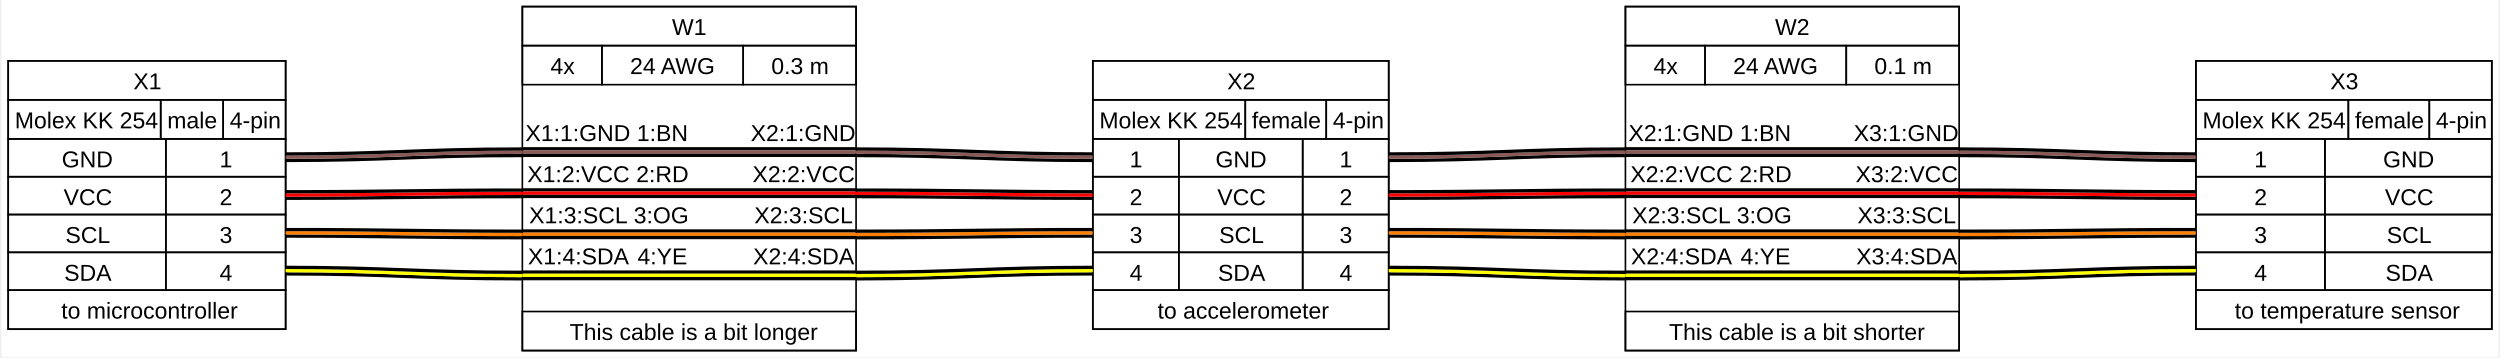
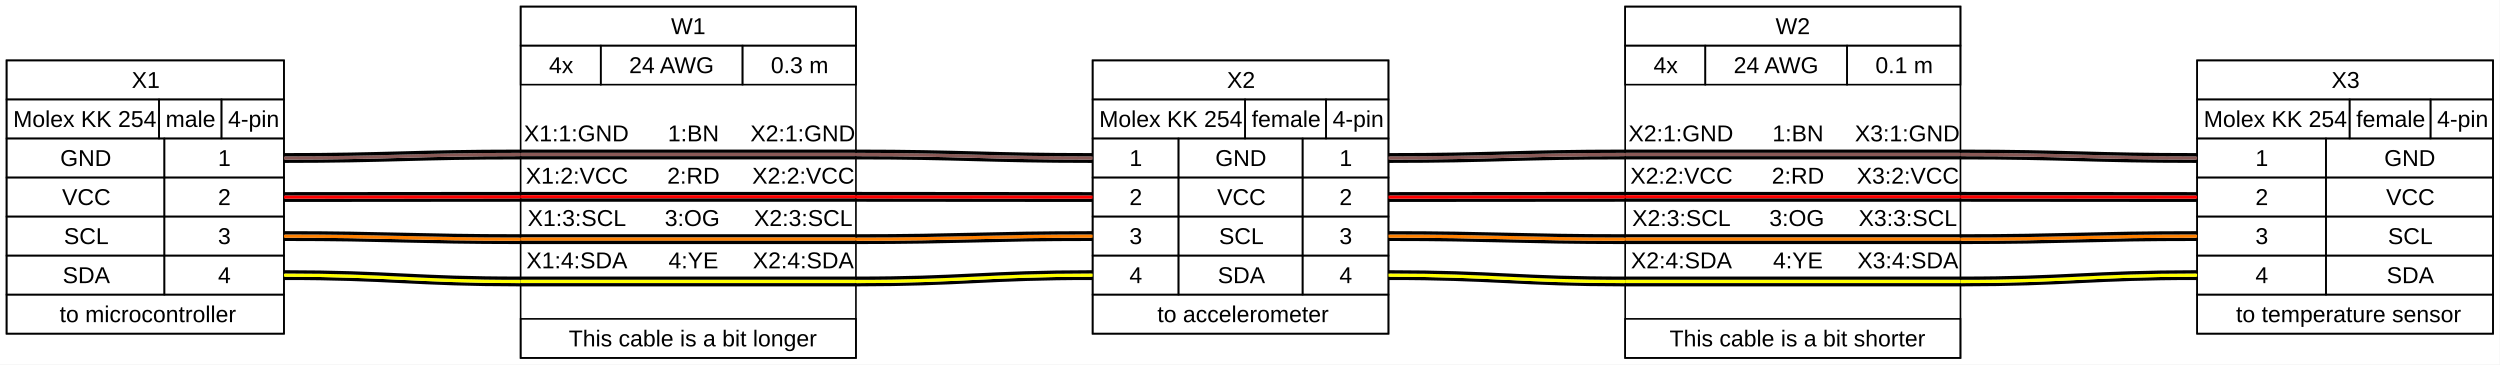
- <svg xmlns="http://www.w3.org/2000/svg" width="1519pt" height="217pt" viewBox="0.00 0.00 1518.75 217.25">
-   <g id="graph0" class="graph" transform="scale(1 1) rotate(0) translate(4 213.25)">
-     <polygon fill="#ffffff" stroke="none" points="-4,4 -4,-213.25 1514.75,-213.25 1514.75,4 -4,4" />
+ <svg xmlns="http://www.w3.org/2000/svg" width="1521pt" height="222pt" viewBox="0.00 0.00 1521.00 222.00">
+   <g id="graph0" class="graph" transform="scale(1 1) rotate(0) translate(4 217.75)">
+     <polygon fill="#ffffff" stroke="none" points="-4,4 -4,-217.75 1516.75,-217.75 1516.75,4 -4,4" />
    <g id="node1" class="node">
-       <polygon fill="#ffffff" stroke="black" points="168.75,-176.25 0,-176.25 0,-13 168.75,-13 168.75,-176.25" />
-       <polygon fill="none" stroke="black" points="0,-152.5 0,-176.25 168.75,-176.25 168.75,-152.5 0,-152.5" />
-       <text text-anchor="start" x="76.12" y="-158.95" font-family="arial" font-size="14.00">X1</text>
-       <polygon fill="none" stroke="black" points="0,-128.75 0,-152.5 92.75,-152.5 92.75,-128.75 0,-128.75" />
-       <text text-anchor="start" x="4" y="-135.2" font-family="arial" font-size="14.00">Molex KK 254</text>
-       <polygon fill="none" stroke="black" points="92.75,-128.75 92.75,-152.5 130.75,-152.5 130.75,-128.75 92.75,-128.75" />
-       <text text-anchor="start" x="96.75" y="-135.2" font-family="arial" font-size="14.00">male</text>
-       <polygon fill="none" stroke="black" points="130.75,-128.75 130.75,-152.5 168.75,-152.5 168.75,-128.75 130.75,-128.75" />
-       <text text-anchor="start" x="134.75" y="-135.2" font-family="arial" font-size="14.00">4-pin</text>
-       <polygon fill="none" stroke="black" points="0,-105.75 0,-128.75 95.88,-128.75 95.88,-105.75 0,-105.75" />
-       <text text-anchor="start" x="32.56" y="-111.45" font-family="arial" font-size="14.00">GND</text>
-       <polygon fill="none" stroke="black" points="95.88,-105.75 95.88,-128.75 168.75,-128.75 168.75,-105.75 95.88,-105.75" />
-       <text text-anchor="start" x="128.56" y="-111.45" font-family="arial" font-size="14.00">1</text>
-       <polygon fill="none" stroke="black" points="0,-82.75 0,-105.75 95.88,-105.75 95.88,-82.75 0,-82.75" />
-       <text text-anchor="start" x="33.69" y="-88.45" font-family="arial" font-size="14.00">VCC</text>
-       <polygon fill="none" stroke="black" points="95.88,-82.75 95.88,-105.75 168.75,-105.75 168.75,-82.75 95.88,-82.75" />
-       <text text-anchor="start" x="128.56" y="-88.45" font-family="arial" font-size="14.00">2</text>
-       <polygon fill="none" stroke="black" points="0,-59.75 0,-82.75 95.88,-82.75 95.88,-59.75 0,-59.75" />
-       <text text-anchor="start" x="34.81" y="-65.45" font-family="arial" font-size="14.00">SCL</text>
-       <polygon fill="none" stroke="black" points="95.88,-59.75 95.88,-82.75 168.75,-82.75 168.75,-59.75 95.88,-59.75" />
-       <text text-anchor="start" x="128.56" y="-65.45" font-family="arial" font-size="14.00">3</text>
-       <polygon fill="none" stroke="black" points="0,-36.75 0,-59.75 95.88,-59.75 95.88,-36.75 0,-36.75" />
-       <text text-anchor="start" x="34.06" y="-42.45" font-family="arial" font-size="14.00">SDA</text>
-       <polygon fill="none" stroke="black" points="95.88,-36.75 95.88,-59.75 168.75,-59.75 168.75,-36.75 95.88,-36.75" />
-       <text text-anchor="start" x="128.56" y="-42.45" font-family="arial" font-size="14.00">4</text>
-       <polygon fill="none" stroke="black" points="0,-13 0,-36.75 168.75,-36.75 168.75,-13 0,-13" />
-       <text text-anchor="start" x="32.25" y="-19.45" font-family="arial" font-size="14.00">to microcontroller</text>
+       <polygon fill="#ffffff" stroke="black" points="168.75,-181 0,-181 0,-14.75 168.75,-14.75 168.75,-181" />
+       <polygon fill="none" stroke="black" points="0,-157.25 0,-181 168.75,-181 168.75,-157.25 0,-157.25" />
+       <text xml:space="preserve" text-anchor="start" x="76.12" y="-164.25" font-family="arial" font-size="14.00">X1</text>
+       <polygon fill="none" stroke="black" points="0,-133.5 0,-157.25 92.75,-157.25 92.75,-133.5 0,-133.5" />
+       <text xml:space="preserve" text-anchor="start" x="4" y="-140.5" font-family="arial" font-size="14.00">Molex KK 254</text>
+       <polygon fill="none" stroke="black" points="92.75,-133.5 92.75,-157.25 130.75,-157.25 130.75,-133.5 92.75,-133.5" />
+       <text xml:space="preserve" text-anchor="start" x="96.75" y="-140.5" font-family="arial" font-size="14.00">male</text>
+       <polygon fill="none" stroke="black" points="130.75,-133.5 130.75,-157.25 168.75,-157.25 168.75,-133.5 130.75,-133.5" />
+       <text xml:space="preserve" text-anchor="start" x="134.75" y="-140.5" font-family="arial" font-size="14.00">4-pin</text>
+       <polygon fill="none" stroke="black" points="0,-109.75 0,-133.5 96,-133.5 96,-109.75 0,-109.75" />
+       <text xml:space="preserve" text-anchor="start" x="32.62" y="-116.75" font-family="arial" font-size="14.00">GND</text>
+       <polygon fill="none" stroke="black" points="96,-109.75 96,-133.5 168.75,-133.5 168.75,-109.75 96,-109.75" />
+       <text xml:space="preserve" text-anchor="start" x="128.62" y="-116.75" font-family="arial" font-size="14.00">1</text>
+       <polygon fill="none" stroke="black" points="0,-86 0,-109.75 96,-109.75 96,-86 0,-86" />
+       <text xml:space="preserve" text-anchor="start" x="33.75" y="-93" font-family="arial" font-size="14.00">VCC</text>
+       <polygon fill="none" stroke="black" points="96,-86 96,-109.75 168.75,-109.75 168.75,-86 96,-86" />
+       <text xml:space="preserve" text-anchor="start" x="128.62" y="-93" font-family="arial" font-size="14.00">2</text>
+       <polygon fill="none" stroke="black" points="0,-62.25 0,-86 96,-86 96,-62.25 0,-62.25" />
+       <text xml:space="preserve" text-anchor="start" x="34.88" y="-69.25" font-family="arial" font-size="14.00">SCL</text>
+       <polygon fill="none" stroke="black" points="96,-62.25 96,-86 168.75,-86 168.75,-62.25 96,-62.25" />
+       <text xml:space="preserve" text-anchor="start" x="128.62" y="-69.25" font-family="arial" font-size="14.00">3</text>
+       <polygon fill="none" stroke="black" points="0,-38.5 0,-62.25 96,-62.25 96,-38.5 0,-38.5" />
+       <text xml:space="preserve" text-anchor="start" x="34.12" y="-45.5" font-family="arial" font-size="14.00">SDA</text>
+       <polygon fill="none" stroke="black" points="96,-38.5 96,-62.25 168.75,-62.25 168.75,-38.5 96,-38.5" />
+       <text xml:space="preserve" text-anchor="start" x="128.62" y="-45.5" font-family="arial" font-size="14.00">4</text>
+       <polygon fill="none" stroke="black" points="0,-14.75 0,-38.5 168.75,-38.5 168.75,-14.75 0,-14.75" />
+       <text xml:space="preserve" text-anchor="start" x="32.25" y="-21.75" font-family="arial" font-size="14.00">to microcontroller</text>
    </g>
    <g id="node4" class="node">
-       <polygon fill="#ffffff" stroke="black" points="515.75,-209.25 312.75,-209.25 312.75,0 515.75,0 515.75,-209.25" />
-       <polygon fill="none" stroke="black" points="312.75,-185.5 312.75,-209.25 515.75,-209.25 515.75,-185.5 312.75,-185.5" />
-       <text text-anchor="start" x="403.75" y="-191.95" font-family="arial" font-size="14.00">W1</text>
-       <polygon fill="none" stroke="black" points="312.75,-161.75 312.75,-185.5 361.17,-185.5 361.17,-161.75 312.75,-161.75" />
-       <text text-anchor="start" x="329.83" y="-168.2" font-family="arial" font-size="14.00">4x</text>
-       <polygon fill="none" stroke="black" points="361.17,-161.75 361.17,-185.5 447.08,-185.5 447.08,-161.75 361.17,-161.75" />
-       <text text-anchor="start" x="378.25" y="-168.2" font-family="arial" font-size="14.00">24 AWG</text>
-       <polygon fill="none" stroke="black" points="447.08,-161.75 447.08,-185.5 515.75,-185.5 515.75,-161.75 447.08,-161.75" />
-       <text text-anchor="start" x="464.17" y="-168.2" font-family="arial" font-size="14.00">0.3 m</text>
-       <text text-anchor="start" x="343.88" y="-146.45" font-family="arial" font-size="14.00"> </text>
-       <text text-anchor="start" x="314.62" y="-127.45" font-family="arial" font-size="14.00">X1:1:GND</text>
-       <text text-anchor="start" x="382.38" y="-127.45" font-family="arial" font-size="14.00">     1:BN    </text>
-       <text text-anchor="start" x="451.62" y="-127.45" font-family="arial" font-size="14.00">X2:1:GND</text>
-       <polygon fill="#000000" stroke="none" points="312.75,-121.75 312.75,-123.75 515.75,-123.75 515.75,-121.75 312.75,-121.75" />
-       <polygon fill="#895956" stroke="none" points="312.75,-119.75 312.75,-121.75 515.75,-121.75 515.75,-119.75 312.75,-119.75" />
-       <polygon fill="#000000" stroke="none" points="312.75,-117.75 312.75,-119.75 515.75,-119.75 515.75,-117.75 312.75,-117.75" />
-       <text text-anchor="start" x="315.75" y="-102.45" font-family="arial" font-size="14.00">X1:2:VCC</text>
-       <text text-anchor="start" x="382" y="-102.45" font-family="arial" font-size="14.00">     2:RD    </text>
-       <text text-anchor="start" x="452.75" y="-102.45" font-family="arial" font-size="14.00">X2:2:VCC</text>
-       <polygon fill="#000000" stroke="none" points="312.75,-96.75 312.75,-98.75 515.75,-98.75 515.75,-96.75 312.75,-96.75" />
-       <polygon fill="#ff0000" stroke="none" points="312.75,-94.75 312.75,-96.75 515.75,-96.75 515.75,-94.75 312.75,-94.75" />
-       <polygon fill="#000000" stroke="none" points="312.75,-92.75 312.75,-94.75 515.75,-94.75 515.75,-92.75 312.75,-92.75" />
-       <text text-anchor="start" x="316.88" y="-77.45" font-family="arial" font-size="14.00">X1:3:SCL</text>
-       <text text-anchor="start" x="380.5" y="-77.45" font-family="arial" font-size="14.00">     3:OG    </text>
-       <text text-anchor="start" x="453.88" y="-77.45" font-family="arial" font-size="14.00">X2:3:SCL</text>
-       <polygon fill="#000000" stroke="none" points="312.75,-71.75 312.75,-73.75 515.75,-73.75 515.75,-71.75 312.75,-71.75" />
-       <polygon fill="#ff8000" stroke="none" points="312.75,-69.75 312.75,-71.75 515.75,-71.75 515.75,-69.75 312.75,-69.75" />
-       <polygon fill="#000000" stroke="none" points="312.75,-67.75 312.75,-69.75 515.75,-69.75 515.75,-67.75 312.75,-67.75" />
-       <text text-anchor="start" x="316.12" y="-52.45" font-family="arial" font-size="14.00">X1:4:SDA</text>
-       <text text-anchor="start" x="382.75" y="-52.45" font-family="arial" font-size="14.00">     4:YE    </text>
-       <text text-anchor="start" x="453.12" y="-52.45" font-family="arial" font-size="14.00">X2:4:SDA</text>
-       <polygon fill="#000000" stroke="none" points="312.75,-46.75 312.75,-48.75 515.75,-48.75 515.75,-46.75 312.75,-46.75" />
-       <polygon fill="#ffff00" stroke="none" points="312.75,-44.75 312.75,-46.75 515.75,-46.75 515.75,-44.75 312.75,-44.75" />
-       <polygon fill="#000000" stroke="none" points="312.75,-42.75 312.75,-44.75 515.75,-44.75 515.75,-42.75 312.75,-42.75" />
-       <text text-anchor="start" x="343.88" y="-27.45" font-family="arial" font-size="14.00"> </text>
-       <polygon fill="none" stroke="black" points="312.75,0 312.75,-23.75 515.75,-23.75 515.75,0 312.75,0" />
-       <text text-anchor="start" x="341.5" y="-6.45" font-family="arial" font-size="14.00">This cable is a bit longer</text>
+       <polygon fill="#ffffff" stroke="black" points="516.75,-213.75 312.75,-213.75 312.75,0 516.75,0 516.75,-213.75" />
+       <polygon fill="none" stroke="black" points="312.75,-190 312.75,-213.75 516.75,-213.75 516.75,-190 312.75,-190" />
+       <text xml:space="preserve" text-anchor="start" x="404.25" y="-197" font-family="arial" font-size="14.00">W1</text>
+       <polygon fill="none" stroke="black" points="312.75,-166.25 312.75,-190 361.5,-190 361.5,-166.25 312.75,-166.25" />
+       <text xml:space="preserve" text-anchor="start" x="330" y="-173.25" font-family="arial" font-size="14.00">4x</text>
+       <polygon fill="none" stroke="black" points="361.5,-166.25 361.5,-190 447.75,-190 447.75,-166.25 361.5,-166.25" />
+       <text xml:space="preserve" text-anchor="start" x="378.75" y="-173.25" font-family="arial" font-size="14.00">24 AWG</text>
+       <polygon fill="none" stroke="black" points="447.75,-166.25 447.75,-190 516.75,-190 516.75,-166.25 447.75,-166.25" />
+       <text xml:space="preserve" text-anchor="start" x="465" y="-173.25" font-family="arial" font-size="14.00">0.3 m</text>
+       <text xml:space="preserve" text-anchor="start" x="344" y="-151.5" font-family="arial" font-size="14.00"> </text>
+       <text xml:space="preserve" text-anchor="start" x="314.75" y="-131.75" font-family="arial" font-size="14.00">X1:1:GND</text>
+       <text xml:space="preserve" text-anchor="start" x="382.88" y="-131.75" font-family="arial" font-size="14.00">     1:BN    </text>
+       <text xml:space="preserve" text-anchor="start" x="452.5" y="-131.75" font-family="arial" font-size="14.00">X2:1:GND</text>
+       <polygon fill="#000000" stroke="none" points="312.75,-124.75 312.75,-126.75 516.75,-126.75 516.75,-124.75 312.75,-124.75" />
+       <polygon fill="#895956" stroke="none" points="312.75,-122.75 312.75,-124.75 516.75,-124.75 516.75,-122.75 312.75,-122.75" />
+       <polygon fill="#000000" stroke="none" points="312.75,-120.75 312.75,-122.75 516.75,-122.75 516.75,-120.75 312.75,-120.75" />
+       <text xml:space="preserve" text-anchor="start" x="315.88" y="-106" font-family="arial" font-size="14.00">X1:2:VCC</text>
+       <text xml:space="preserve" text-anchor="start" x="382.5" y="-106" font-family="arial" font-size="14.00">     2:RD    </text>
+       <text xml:space="preserve" text-anchor="start" x="453.62" y="-106" font-family="arial" font-size="14.00">X2:2:VCC</text>
+       <polygon fill="#000000" stroke="none" points="312.75,-99 312.75,-101 516.75,-101 516.75,-99 312.75,-99" />
+       <polygon fill="#ff0000" stroke="none" points="312.75,-97 312.75,-99 516.75,-99 516.75,-97 312.75,-97" />
+       <polygon fill="#000000" stroke="none" points="312.75,-95 312.75,-97 516.75,-97 516.75,-95 312.75,-95" />
+       <text xml:space="preserve" text-anchor="start" x="317" y="-80.25" font-family="arial" font-size="14.00">X1:3:SCL</text>
+       <text xml:space="preserve" text-anchor="start" x="381" y="-80.25" font-family="arial" font-size="14.00">     3:OG    </text>
+       <text xml:space="preserve" text-anchor="start" x="454.75" y="-80.25" font-family="arial" font-size="14.00">X2:3:SCL</text>
+       <polygon fill="#000000" stroke="none" points="312.75,-73.25 312.75,-75.25 516.75,-75.25 516.75,-73.25 312.75,-73.25" />
+       <polygon fill="#ff8000" stroke="none" points="312.75,-71.25 312.75,-73.25 516.75,-73.25 516.75,-71.25 312.75,-71.25" />
+       <polygon fill="#000000" stroke="none" points="312.75,-69.25 312.75,-71.25 516.75,-71.25 516.75,-69.25 312.75,-69.25" />
+       <text xml:space="preserve" text-anchor="start" x="316.25" y="-54.5" font-family="arial" font-size="14.00">X1:4:SDA</text>
+       <text xml:space="preserve" text-anchor="start" x="383.25" y="-54.5" font-family="arial" font-size="14.00">     4:YE    </text>
+       <text xml:space="preserve" text-anchor="start" x="454" y="-54.5" font-family="arial" font-size="14.00">X2:4:SDA</text>
+       <polygon fill="#000000" stroke="none" points="312.75,-47.5 312.75,-49.5 516.75,-49.5 516.75,-47.5 312.75,-47.5" />
+       <polygon fill="#ffff00" stroke="none" points="312.75,-45.5 312.75,-47.5 516.75,-47.5 516.75,-45.5 312.75,-45.5" />
+       <polygon fill="#000000" stroke="none" points="312.75,-43.5 312.75,-45.5 516.75,-45.5 516.75,-43.5 312.75,-43.5" />
+       <text xml:space="preserve" text-anchor="start" x="344" y="-28.75" font-family="arial" font-size="14.00"> </text>
+       <polygon fill="none" stroke="black" points="312.75,0 312.75,-23.75 516.75,-23.75 516.75,0 312.75,0" />
+       <text xml:space="preserve" text-anchor="start" x="342" y="-7" font-family="arial" font-size="14.00">This cable is a bit longer</text>
    </g>
    <g id="edge1" class="edge">
-       <path fill="none" stroke="#000000" stroke-width="2" d="M168.75,-115.63C233.13,-115.66 249.11,-118.66 312.75,-118.63" />
-       <path fill="none" stroke="#895956" stroke-width="2" d="M168.75,-117.62C232.76,-117.62 248.74,-120.62 312.75,-120.62" />
-       <path fill="none" stroke="#000000" stroke-width="2" d="M168.75,-119.62C232.39,-119.59 248.37,-122.59 312.75,-122.62" />
+       <path fill="none" stroke="#000000" stroke-width="2" d="M168.75,-119.63C233.02,-119.64 249.01,-121.77 312.75,-121.75" />
+       <path fill="none" stroke="#895956" stroke-width="2" d="M168.75,-121.62C232.76,-121.63 248.74,-123.75 312.75,-123.75" />
+       <path fill="none" stroke="#000000" stroke-width="2" d="M168.75,-123.62C232.49,-123.61 248.48,-125.73 312.75,-125.75" />
    </g>
    <g id="edge3" class="edge">
-       <path fill="none" stroke="#000000" stroke-width="2" d="M168.75,-92.63C232.88,-92.63 248.87,-93.63 312.75,-93.63" />
-       <path fill="none" stroke="#ff0000" stroke-width="2" d="M168.75,-94.62C232.75,-94.62 248.75,-95.62 312.75,-95.62" />
-       <path fill="none" stroke="#000000" stroke-width="2" d="M168.75,-96.62C232.63,-96.62 248.62,-97.62 312.75,-97.62" />
+       <path fill="none" stroke="#000000" stroke-width="2" d="M168.75,-95.88C232.77,-95.88 248.77,-96 312.75,-96" />
+       <path fill="none" stroke="#ff0000" stroke-width="2" d="M168.75,-97.87C232.75,-97.87 248.75,-98 312.75,-98" />
+       <path fill="none" stroke="#000000" stroke-width="2" d="M168.75,-99.87C232.73,-99.87 248.73,-100 312.75,-100" />
    </g>
    <g id="edge5" class="edge">
-       <path fill="none" stroke="#000000" stroke-width="2" d="M168.75,-69.63C232.63,-69.63 248.62,-68.63 312.75,-68.63" />
-       <path fill="none" stroke="#ff8000" stroke-width="2" d="M168.75,-71.62C232.75,-71.62 248.75,-70.62 312.75,-70.62" />
-       <path fill="none" stroke="#000000" stroke-width="2" d="M168.75,-73.62C232.88,-73.62 248.87,-72.62 312.75,-72.62" />
+       <path fill="none" stroke="#000000" stroke-width="2" d="M168.75,-72.13C232.52,-72.14 248.51,-70.26 312.75,-70.25" />
+       <path fill="none" stroke="#ff8000" stroke-width="2" d="M168.75,-74.12C232.76,-74.13 248.74,-72.25 312.75,-72.25" />
+       <path fill="none" stroke="#000000" stroke-width="2" d="M168.75,-76.12C232.99,-76.11 248.98,-74.24 312.75,-74.25" />
    </g>
    <g id="edge7" class="edge">
-       <path fill="none" stroke="#000000" stroke-width="2" d="M168.75,-46.63C232.39,-46.66 248.37,-43.66 312.75,-43.63" />
-       <path fill="none" stroke="#ffff00" stroke-width="2" d="M168.75,-48.62C232.76,-48.63 248.74,-45.63 312.75,-45.62" />
-       <path fill="none" stroke="#000000" stroke-width="2" d="M168.75,-50.62C233.13,-50.59 249.11,-47.59 312.75,-47.62" />
+       <path fill="none" stroke="#000000" stroke-width="2" d="M168.75,-48.38C232.3,-48.43 248.25,-44.56 312.75,-44.5" />
+       <path fill="none" stroke="#ffff00" stroke-width="2" d="M168.75,-50.38C232.77,-50.38 248.73,-46.5 312.75,-46.5" />
+       <path fill="none" stroke="#000000" stroke-width="2" d="M168.75,-52.37C233.25,-52.32 249.2,-48.44 312.75,-48.5" />
    </g>
    <g id="node2" class="node">
-       <polygon fill="#ffffff" stroke="black" points="839.75,-176.25 659.75,-176.25 659.75,-13 839.75,-13 839.75,-176.25" />
-       <polygon fill="none" stroke="black" points="659.75,-152.5 659.75,-176.25 839.75,-176.25 839.75,-152.5 659.75,-152.5" />
-       <text text-anchor="start" x="741.5" y="-158.95" font-family="arial" font-size="14.00">X2</text>
-       <polygon fill="none" stroke="black" points="659.75,-128.75 659.75,-152.5 752.5,-152.5 752.5,-128.75 659.75,-128.75" />
-       <text text-anchor="start" x="663.75" y="-135.2" font-family="arial" font-size="14.00">Molex KK 254</text>
-       <polygon fill="none" stroke="black" points="752.5,-128.75 752.5,-152.5 801.75,-152.5 801.75,-128.75 752.5,-128.75" />
-       <text text-anchor="start" x="756.5" y="-135.2" font-family="arial" font-size="14.00">female</text>
-       <polygon fill="none" stroke="black" points="801.75,-128.75 801.75,-152.5 839.75,-152.5 839.75,-128.75 801.75,-128.75" />
-       <text text-anchor="start" x="805.75" y="-135.2" font-family="arial" font-size="14.00">4-pin</text>
-       <polygon fill="none" stroke="black" points="659.75,-105.75 659.75,-128.75 712.08,-128.75 712.08,-105.75 659.75,-105.75" />
-       <text text-anchor="start" x="682.17" y="-111.45" font-family="arial" font-size="14.00">1</text>
-       <polygon fill="none" stroke="black" points="712.08,-105.75 712.08,-128.75 787.42,-128.75 787.42,-105.75 712.08,-105.75" />
-       <text text-anchor="start" x="734.38" y="-111.45" font-family="arial" font-size="14.00">GND</text>
-       <polygon fill="none" stroke="black" points="787.42,-105.75 787.42,-128.75 839.75,-128.75 839.75,-105.75 787.42,-105.75" />
-       <text text-anchor="start" x="809.83" y="-111.45" font-family="arial" font-size="14.00">1</text>
-       <polygon fill="none" stroke="black" points="659.75,-82.75 659.75,-105.75 712.08,-105.75 712.08,-82.75 659.75,-82.75" />
-       <text text-anchor="start" x="682.17" y="-88.45" font-family="arial" font-size="14.00">2</text>
-       <polygon fill="none" stroke="black" points="712.08,-82.75 712.08,-105.75 787.42,-105.75 787.42,-82.75 712.08,-82.75" />
-       <text text-anchor="start" x="735.5" y="-88.45" font-family="arial" font-size="14.00">VCC</text>
-       <polygon fill="none" stroke="black" points="787.42,-82.75 787.42,-105.75 839.75,-105.75 839.75,-82.75 787.42,-82.75" />
-       <text text-anchor="start" x="809.83" y="-88.45" font-family="arial" font-size="14.00">2</text>
-       <polygon fill="none" stroke="black" points="659.75,-59.75 659.75,-82.75 712.08,-82.75 712.08,-59.75 659.75,-59.75" />
-       <text text-anchor="start" x="682.17" y="-65.45" font-family="arial" font-size="14.00">3</text>
-       <polygon fill="none" stroke="black" points="712.08,-59.75 712.08,-82.75 787.42,-82.75 787.42,-59.75 712.08,-59.75" />
-       <text text-anchor="start" x="736.62" y="-65.45" font-family="arial" font-size="14.00">SCL</text>
-       <polygon fill="none" stroke="black" points="787.42,-59.75 787.42,-82.75 839.75,-82.75 839.75,-59.75 787.42,-59.75" />
-       <text text-anchor="start" x="809.83" y="-65.45" font-family="arial" font-size="14.00">3</text>
-       <polygon fill="none" stroke="black" points="659.75,-36.75 659.75,-59.75 712.08,-59.75 712.08,-36.75 659.75,-36.75" />
-       <text text-anchor="start" x="682.17" y="-42.45" font-family="arial" font-size="14.00">4</text>
-       <polygon fill="none" stroke="black" points="712.08,-36.75 712.08,-59.75 787.42,-59.75 787.42,-36.75 712.08,-36.75" />
-       <text text-anchor="start" x="735.88" y="-42.45" font-family="arial" font-size="14.00">SDA</text>
-       <polygon fill="none" stroke="black" points="787.42,-36.75 787.42,-59.75 839.75,-59.75 839.75,-36.75 787.42,-36.75" />
-       <text text-anchor="start" x="809.83" y="-42.45" font-family="arial" font-size="14.00">4</text>
-       <polygon fill="none" stroke="black" points="659.75,-13 659.75,-36.75 839.75,-36.75 839.75,-13 659.75,-13" />
-       <text text-anchor="start" x="699.12" y="-19.45" font-family="arial" font-size="14.00">to accelerometer</text>
+       <polygon fill="#ffffff" stroke="black" points="840.75,-181 660.75,-181 660.75,-14.75 840.75,-14.75 840.75,-181" />
+       <polygon fill="none" stroke="black" points="660.75,-157.25 660.75,-181 840.75,-181 840.75,-157.25 660.75,-157.25" />
+       <text xml:space="preserve" text-anchor="start" x="742.5" y="-164.25" font-family="arial" font-size="14.00">X2</text>
+       <polygon fill="none" stroke="black" points="660.75,-133.5 660.75,-157.25 753.5,-157.25 753.5,-133.5 660.75,-133.5" />
+       <text xml:space="preserve" text-anchor="start" x="664.75" y="-140.5" font-family="arial" font-size="14.00">Molex KK 254</text>
+       <polygon fill="none" stroke="black" points="753.5,-133.5 753.5,-157.25 802.75,-157.25 802.75,-133.5 753.5,-133.5" />
+       <text xml:space="preserve" text-anchor="start" x="757.5" y="-140.5" font-family="arial" font-size="14.00">female</text>
+       <polygon fill="none" stroke="black" points="802.75,-133.5 802.75,-157.25 840.75,-157.25 840.75,-133.5 802.75,-133.5" />
+       <text xml:space="preserve" text-anchor="start" x="806.75" y="-140.5" font-family="arial" font-size="14.00">4-pin</text>
+       <polygon fill="none" stroke="black" points="660.75,-109.75 660.75,-133.5 713,-133.5 713,-109.75 660.75,-109.75" />
+       <text xml:space="preserve" text-anchor="start" x="683.12" y="-116.75" font-family="arial" font-size="14.00">1</text>
+       <polygon fill="none" stroke="black" points="713,-109.75 713,-133.5 788.5,-133.5 788.5,-109.75 713,-109.75" />
+       <text xml:space="preserve" text-anchor="start" x="735.38" y="-116.75" font-family="arial" font-size="14.00">GND</text>
+       <polygon fill="none" stroke="black" points="788.5,-109.75 788.5,-133.5 840.75,-133.5 840.75,-109.75 788.5,-109.75" />
+       <text xml:space="preserve" text-anchor="start" x="810.88" y="-116.75" font-family="arial" font-size="14.00">1</text>
+       <polygon fill="none" stroke="black" points="660.75,-86 660.75,-109.75 713,-109.75 713,-86 660.75,-86" />
+       <text xml:space="preserve" text-anchor="start" x="683.12" y="-93" font-family="arial" font-size="14.00">2</text>
+       <polygon fill="none" stroke="black" points="713,-86 713,-109.75 788.5,-109.75 788.5,-86 713,-86" />
+       <text xml:space="preserve" text-anchor="start" x="736.5" y="-93" font-family="arial" font-size="14.00">VCC</text>
+       <polygon fill="none" stroke="black" points="788.5,-86 788.5,-109.75 840.75,-109.75 840.75,-86 788.5,-86" />
+       <text xml:space="preserve" text-anchor="start" x="810.88" y="-93" font-family="arial" font-size="14.00">2</text>
+       <polygon fill="none" stroke="black" points="660.75,-62.25 660.75,-86 713,-86 713,-62.25 660.75,-62.25" />
+       <text xml:space="preserve" text-anchor="start" x="683.12" y="-69.25" font-family="arial" font-size="14.00">3</text>
+       <polygon fill="none" stroke="black" points="713,-62.25 713,-86 788.5,-86 788.5,-62.25 713,-62.25" />
+       <text xml:space="preserve" text-anchor="start" x="737.62" y="-69.25" font-family="arial" font-size="14.00">SCL</text>
+       <polygon fill="none" stroke="black" points="788.5,-62.25 788.5,-86 840.75,-86 840.75,-62.25 788.5,-62.25" />
+       <text xml:space="preserve" text-anchor="start" x="810.88" y="-69.25" font-family="arial" font-size="14.00">3</text>
+       <polygon fill="none" stroke="black" points="660.75,-38.5 660.75,-62.25 713,-62.25 713,-38.5 660.75,-38.5" />
+       <text xml:space="preserve" text-anchor="start" x="683.12" y="-45.5" font-family="arial" font-size="14.00">4</text>
+       <polygon fill="none" stroke="black" points="713,-38.5 713,-62.25 788.5,-62.25 788.5,-38.5 713,-38.5" />
+       <text xml:space="preserve" text-anchor="start" x="736.88" y="-45.5" font-family="arial" font-size="14.00">SDA</text>
+       <polygon fill="none" stroke="black" points="788.5,-38.5 788.5,-62.25 840.75,-62.25 840.75,-38.5 788.5,-38.5" />
+       <text xml:space="preserve" text-anchor="start" x="810.88" y="-45.5" font-family="arial" font-size="14.00">4</text>
+       <polygon fill="none" stroke="black" points="660.75,-14.75 660.75,-38.5 840.75,-38.5 840.75,-14.75 660.75,-14.75" />
+       <text xml:space="preserve" text-anchor="start" x="700.12" y="-21.75" font-family="arial" font-size="14.00">to accelerometer</text>
    </g>
    <g id="node5" class="node">
-       <polygon fill="#ffffff" stroke="black" points="1186.75,-209.25 983.75,-209.25 983.75,0 1186.75,0 1186.75,-209.25" />
-       <polygon fill="none" stroke="black" points="983.75,-185.5 983.75,-209.25 1186.75,-209.25 1186.75,-185.5 983.75,-185.5" />
-       <text text-anchor="start" x="1074.75" y="-191.95" font-family="arial" font-size="14.00">W2</text>
-       <polygon fill="none" stroke="black" points="983.75,-161.75 983.75,-185.5 1032.17,-185.5 1032.17,-161.75 983.75,-161.75" />
-       <text text-anchor="start" x="1000.83" y="-168.2" font-family="arial" font-size="14.00">4x</text>
-       <polygon fill="none" stroke="black" points="1032.17,-161.75 1032.17,-185.5 1118.08,-185.5 1118.08,-161.75 1032.17,-161.75" />
-       <text text-anchor="start" x="1049.25" y="-168.2" font-family="arial" font-size="14.00">24 AWG</text>
-       <polygon fill="none" stroke="black" points="1118.08,-161.75 1118.08,-185.5 1186.75,-185.5 1186.75,-161.75 1118.08,-161.75" />
-       <text text-anchor="start" x="1135.17" y="-168.2" font-family="arial" font-size="14.00">0.1 m</text>
-       <text text-anchor="start" x="1014.88" y="-146.45" font-family="arial" font-size="14.00"> </text>
-       <text text-anchor="start" x="985.62" y="-127.45" font-family="arial" font-size="14.00">X2:1:GND</text>
-       <text text-anchor="start" x="1053.38" y="-127.45" font-family="arial" font-size="14.00">     1:BN    </text>
-       <text text-anchor="start" x="1122.62" y="-127.45" font-family="arial" font-size="14.00">X3:1:GND</text>
-       <polygon fill="#000000" stroke="none" points="983.75,-121.75 983.75,-123.75 1186.75,-123.75 1186.75,-121.75 983.75,-121.75" />
-       <polygon fill="#895956" stroke="none" points="983.75,-119.75 983.75,-121.75 1186.75,-121.75 1186.75,-119.75 983.75,-119.75" />
-       <polygon fill="#000000" stroke="none" points="983.75,-117.75 983.75,-119.75 1186.75,-119.75 1186.75,-117.75 983.75,-117.75" />
-       <text text-anchor="start" x="986.75" y="-102.45" font-family="arial" font-size="14.00">X2:2:VCC</text>
-       <text text-anchor="start" x="1053" y="-102.45" font-family="arial" font-size="14.00">     2:RD    </text>
-       <text text-anchor="start" x="1123.75" y="-102.45" font-family="arial" font-size="14.00">X3:2:VCC</text>
-       <polygon fill="#000000" stroke="none" points="983.75,-96.75 983.75,-98.75 1186.75,-98.75 1186.75,-96.75 983.75,-96.75" />
-       <polygon fill="#ff0000" stroke="none" points="983.75,-94.75 983.75,-96.75 1186.75,-96.75 1186.75,-94.75 983.75,-94.75" />
-       <polygon fill="#000000" stroke="none" points="983.75,-92.75 983.75,-94.75 1186.75,-94.75 1186.75,-92.75 983.75,-92.75" />
-       <text text-anchor="start" x="987.88" y="-77.45" font-family="arial" font-size="14.00">X2:3:SCL</text>
-       <text text-anchor="start" x="1051.5" y="-77.45" font-family="arial" font-size="14.00">     3:OG    </text>
-       <text text-anchor="start" x="1124.88" y="-77.45" font-family="arial" font-size="14.00">X3:3:SCL</text>
-       <polygon fill="#000000" stroke="none" points="983.75,-71.75 983.75,-73.75 1186.75,-73.75 1186.75,-71.75 983.75,-71.75" />
-       <polygon fill="#ff8000" stroke="none" points="983.75,-69.75 983.75,-71.75 1186.75,-71.75 1186.75,-69.75 983.75,-69.75" />
-       <polygon fill="#000000" stroke="none" points="983.75,-67.75 983.75,-69.75 1186.75,-69.75 1186.75,-67.75 983.75,-67.75" />
-       <text text-anchor="start" x="987.12" y="-52.45" font-family="arial" font-size="14.00">X2:4:SDA</text>
-       <text text-anchor="start" x="1053.75" y="-52.45" font-family="arial" font-size="14.00">     4:YE    </text>
-       <text text-anchor="start" x="1124.12" y="-52.45" font-family="arial" font-size="14.00">X3:4:SDA</text>
-       <polygon fill="#000000" stroke="none" points="983.75,-46.75 983.75,-48.75 1186.75,-48.75 1186.75,-46.75 983.75,-46.75" />
-       <polygon fill="#ffff00" stroke="none" points="983.75,-44.75 983.75,-46.75 1186.75,-46.75 1186.75,-44.75 983.75,-44.75" />
-       <polygon fill="#000000" stroke="none" points="983.75,-42.75 983.75,-44.75 1186.75,-44.75 1186.75,-42.75 983.75,-42.75" />
-       <text text-anchor="start" x="1014.88" y="-27.45" font-family="arial" font-size="14.00"> </text>
-       <polygon fill="none" stroke="black" points="983.75,0 983.75,-23.75 1186.75,-23.75 1186.75,0 983.75,0" />
-       <text text-anchor="start" x="1010.25" y="-6.45" font-family="arial" font-size="14.00">This cable is a bit shorter</text>
+       <polygon fill="#ffffff" stroke="black" points="1188.75,-213.75 984.75,-213.75 984.75,0 1188.75,0 1188.75,-213.75" />
+       <polygon fill="none" stroke="black" points="984.75,-190 984.75,-213.75 1188.75,-213.75 1188.75,-190 984.75,-190" />
+       <text xml:space="preserve" text-anchor="start" x="1076.25" y="-197" font-family="arial" font-size="14.00">W2</text>
+       <polygon fill="none" stroke="black" points="984.75,-166.25 984.75,-190 1033.5,-190 1033.5,-166.25 984.75,-166.25" />
+       <text xml:space="preserve" text-anchor="start" x="1002" y="-173.25" font-family="arial" font-size="14.00">4x</text>
+       <polygon fill="none" stroke="black" points="1033.5,-166.25 1033.5,-190 1119.75,-190 1119.75,-166.25 1033.5,-166.25" />
+       <text xml:space="preserve" text-anchor="start" x="1050.75" y="-173.25" font-family="arial" font-size="14.00">24 AWG</text>
+       <polygon fill="none" stroke="black" points="1119.75,-166.25 1119.75,-190 1188.75,-190 1188.75,-166.25 1119.75,-166.25" />
+       <text xml:space="preserve" text-anchor="start" x="1137" y="-173.25" font-family="arial" font-size="14.00">0.1 m</text>
+       <text xml:space="preserve" text-anchor="start" x="1016" y="-151.5" font-family="arial" font-size="14.00"> </text>
+       <text xml:space="preserve" text-anchor="start" x="986.75" y="-131.75" font-family="arial" font-size="14.00">X2:1:GND</text>
+       <text xml:space="preserve" text-anchor="start" x="1054.88" y="-131.75" font-family="arial" font-size="14.00">     1:BN    </text>
+       <text xml:space="preserve" text-anchor="start" x="1124.5" y="-131.75" font-family="arial" font-size="14.00">X3:1:GND</text>
+       <polygon fill="#000000" stroke="none" points="984.75,-124.75 984.75,-126.75 1188.75,-126.75 1188.75,-124.75 984.75,-124.75" />
+       <polygon fill="#895956" stroke="none" points="984.75,-122.75 984.75,-124.75 1188.75,-124.75 1188.75,-122.75 984.75,-122.75" />
+       <polygon fill="#000000" stroke="none" points="984.75,-120.75 984.75,-122.75 1188.75,-122.75 1188.75,-120.75 984.75,-120.75" />
+       <text xml:space="preserve" text-anchor="start" x="987.88" y="-106" font-family="arial" font-size="14.00">X2:2:VCC</text>
+       <text xml:space="preserve" text-anchor="start" x="1054.5" y="-106" font-family="arial" font-size="14.00">     2:RD    </text>
+       <text xml:space="preserve" text-anchor="start" x="1125.62" y="-106" font-family="arial" font-size="14.00">X3:2:VCC</text>
+       <polygon fill="#000000" stroke="none" points="984.75,-99 984.75,-101 1188.75,-101 1188.75,-99 984.75,-99" />
+       <polygon fill="#ff0000" stroke="none" points="984.75,-97 984.75,-99 1188.75,-99 1188.75,-97 984.75,-97" />
+       <polygon fill="#000000" stroke="none" points="984.75,-95 984.75,-97 1188.75,-97 1188.75,-95 984.75,-95" />
+       <text xml:space="preserve" text-anchor="start" x="989" y="-80.25" font-family="arial" font-size="14.00">X2:3:SCL</text>
+       <text xml:space="preserve" text-anchor="start" x="1053" y="-80.25" font-family="arial" font-size="14.00">     3:OG    </text>
+       <text xml:space="preserve" text-anchor="start" x="1126.75" y="-80.25" font-family="arial" font-size="14.00">X3:3:SCL</text>
+       <polygon fill="#000000" stroke="none" points="984.75,-73.25 984.75,-75.25 1188.75,-75.25 1188.75,-73.25 984.75,-73.25" />
+       <polygon fill="#ff8000" stroke="none" points="984.75,-71.25 984.75,-73.25 1188.75,-73.25 1188.75,-71.25 984.75,-71.25" />
+       <polygon fill="#000000" stroke="none" points="984.75,-69.25 984.75,-71.25 1188.75,-71.25 1188.75,-69.25 984.75,-69.25" />
+       <text xml:space="preserve" text-anchor="start" x="988.25" y="-54.5" font-family="arial" font-size="14.00">X2:4:SDA</text>
+       <text xml:space="preserve" text-anchor="start" x="1055.25" y="-54.5" font-family="arial" font-size="14.00">     4:YE    </text>
+       <text xml:space="preserve" text-anchor="start" x="1126" y="-54.5" font-family="arial" font-size="14.00">X3:4:SDA</text>
+       <polygon fill="#000000" stroke="none" points="984.75,-47.5 984.75,-49.5 1188.75,-49.5 1188.75,-47.5 984.75,-47.5" />
+       <polygon fill="#ffff00" stroke="none" points="984.75,-45.5 984.75,-47.5 1188.75,-47.5 1188.75,-45.5 984.75,-45.5" />
+       <polygon fill="#000000" stroke="none" points="984.75,-43.5 984.75,-45.5 1188.75,-45.5 1188.75,-43.5 984.75,-43.5" />
+       <text xml:space="preserve" text-anchor="start" x="1016" y="-28.75" font-family="arial" font-size="14.00"> </text>
+       <polygon fill="none" stroke="black" points="984.75,0 984.75,-23.75 1188.75,-23.75 1188.75,0 984.75,0" />
+       <text xml:space="preserve" text-anchor="start" x="1011.75" y="-7" font-family="arial" font-size="14.00">This cable is a bit shorter</text>
    </g>
    <g id="edge9" class="edge">
-       <path fill="none" stroke="#000000" stroke-width="2" d="M839.75,-115.63C904.13,-115.66 920.11,-118.66 983.75,-118.63" />
-       <path fill="none" stroke="#895956" stroke-width="2" d="M839.75,-117.62C903.76,-117.62 919.74,-120.62 983.75,-120.62" />
-       <path fill="none" stroke="#000000" stroke-width="2" d="M839.75,-119.62C903.39,-119.59 919.37,-122.59 983.75,-122.62" />
+       <path fill="none" stroke="#000000" stroke-width="2" d="M840.75,-119.63C905.02,-119.64 921.01,-121.77 984.75,-121.75" />
+       <path fill="none" stroke="#895956" stroke-width="2" d="M840.75,-121.62C904.76,-121.63 920.74,-123.75 984.75,-123.75" />
+       <path fill="none" stroke="#000000" stroke-width="2" d="M840.75,-123.62C904.49,-123.61 920.48,-125.73 984.75,-125.75" />
    </g>
    <g id="edge11" class="edge">
-       <path fill="none" stroke="#000000" stroke-width="2" d="M839.75,-92.63C903.88,-92.63 919.87,-93.63 983.75,-93.63" />
-       <path fill="none" stroke="#ff0000" stroke-width="2" d="M839.75,-94.62C903.75,-94.62 919.75,-95.62 983.75,-95.62" />
-       <path fill="none" stroke="#000000" stroke-width="2" d="M839.75,-96.62C903.63,-96.62 919.62,-97.62 983.75,-97.62" />
+       <path fill="none" stroke="#000000" stroke-width="2" d="M840.75,-95.88C904.77,-95.88 920.77,-96 984.75,-96" />
+       <path fill="none" stroke="#ff0000" stroke-width="2" d="M840.75,-97.87C904.75,-97.87 920.75,-98 984.75,-98" />
+       <path fill="none" stroke="#000000" stroke-width="2" d="M840.75,-99.87C904.73,-99.87 920.73,-100 984.75,-100" />
    </g>
    <g id="edge13" class="edge">
-       <path fill="none" stroke="#000000" stroke-width="2" d="M839.75,-69.63C903.63,-69.63 919.62,-68.63 983.75,-68.63" />
-       <path fill="none" stroke="#ff8000" stroke-width="2" d="M839.75,-71.62C903.75,-71.62 919.75,-70.62 983.75,-70.62" />
-       <path fill="none" stroke="#000000" stroke-width="2" d="M839.75,-73.62C903.88,-73.62 919.87,-72.62 983.75,-72.62" />
+       <path fill="none" stroke="#000000" stroke-width="2" d="M840.75,-72.13C904.52,-72.14 920.51,-70.26 984.75,-70.25" />
+       <path fill="none" stroke="#ff8000" stroke-width="2" d="M840.75,-74.12C904.76,-74.13 920.74,-72.25 984.75,-72.25" />
+       <path fill="none" stroke="#000000" stroke-width="2" d="M840.75,-76.12C904.99,-76.11 920.98,-74.24 984.75,-74.25" />
    </g>
    <g id="edge15" class="edge">
-       <path fill="none" stroke="#000000" stroke-width="2" d="M839.75,-46.63C903.39,-46.66 919.37,-43.66 983.75,-43.63" />
-       <path fill="none" stroke="#ffff00" stroke-width="2" d="M839.75,-48.62C903.76,-48.63 919.74,-45.63 983.75,-45.62" />
-       <path fill="none" stroke="#000000" stroke-width="2" d="M839.75,-50.62C904.13,-50.59 920.11,-47.59 983.75,-47.62" />
+       <path fill="none" stroke="#000000" stroke-width="2" d="M840.75,-48.38C904.3,-48.43 920.25,-44.56 984.75,-44.5" />
+       <path fill="none" stroke="#ffff00" stroke-width="2" d="M840.75,-50.38C904.77,-50.38 920.73,-46.5 984.75,-46.5" />
+       <path fill="none" stroke="#000000" stroke-width="2" d="M840.75,-52.37C905.25,-52.32 921.2,-48.44 984.75,-48.5" />
    </g>
    <g id="node3" class="node">
-       <polygon fill="#ffffff" stroke="black" points="1510.75,-176.25 1330.75,-176.25 1330.75,-13 1510.75,-13 1510.75,-176.25" />
-       <polygon fill="none" stroke="black" points="1330.75,-152.5 1330.75,-176.25 1510.75,-176.25 1510.75,-152.5 1330.75,-152.5" />
-       <text text-anchor="start" x="1412.5" y="-158.95" font-family="arial" font-size="14.00">X3</text>
-       <polygon fill="none" stroke="black" points="1330.75,-128.75 1330.75,-152.5 1423.5,-152.5 1423.5,-128.75 1330.75,-128.75" />
-       <text text-anchor="start" x="1334.75" y="-135.2" font-family="arial" font-size="14.00">Molex KK 254</text>
-       <polygon fill="none" stroke="black" points="1423.5,-128.75 1423.5,-152.5 1472.75,-152.5 1472.75,-128.75 1423.5,-128.75" />
-       <text text-anchor="start" x="1427.5" y="-135.2" font-family="arial" font-size="14.00">female</text>
-       <polygon fill="none" stroke="black" points="1472.75,-128.75 1472.75,-152.5 1510.75,-152.5 1510.75,-128.75 1472.75,-128.75" />
-       <text text-anchor="start" x="1476.75" y="-135.2" font-family="arial" font-size="14.00">4-pin</text>
-       <polygon fill="none" stroke="black" points="1330.75,-105.75 1330.75,-128.75 1409.25,-128.75 1409.25,-105.75 1330.75,-105.75" />
-       <text text-anchor="start" x="1366.25" y="-111.45" font-family="arial" font-size="14.00">1</text>
-       <polygon fill="none" stroke="black" points="1409.25,-105.75 1409.25,-128.75 1510.75,-128.75 1510.75,-105.75 1409.25,-105.75" />
-       <text text-anchor="start" x="1444.62" y="-111.45" font-family="arial" font-size="14.00">GND</text>
-       <polygon fill="none" stroke="black" points="1330.75,-82.75 1330.75,-105.75 1409.25,-105.75 1409.25,-82.75 1330.75,-82.75" />
-       <text text-anchor="start" x="1366.25" y="-88.45" font-family="arial" font-size="14.00">2</text>
-       <polygon fill="none" stroke="black" points="1409.25,-82.75 1409.25,-105.75 1510.75,-105.75 1510.75,-82.75 1409.25,-82.75" />
-       <text text-anchor="start" x="1445.75" y="-88.45" font-family="arial" font-size="14.00">VCC</text>
-       <polygon fill="none" stroke="black" points="1330.75,-59.75 1330.75,-82.75 1409.25,-82.75 1409.25,-59.75 1330.75,-59.75" />
-       <text text-anchor="start" x="1366.25" y="-65.45" font-family="arial" font-size="14.00">3</text>
-       <polygon fill="none" stroke="black" points="1409.25,-59.75 1409.25,-82.75 1510.75,-82.75 1510.75,-59.75 1409.25,-59.75" />
-       <text text-anchor="start" x="1446.88" y="-65.45" font-family="arial" font-size="14.00">SCL</text>
-       <polygon fill="none" stroke="black" points="1330.75,-36.75 1330.75,-59.75 1409.25,-59.75 1409.25,-36.75 1330.75,-36.75" />
-       <text text-anchor="start" x="1366.25" y="-42.45" font-family="arial" font-size="14.00">4</text>
-       <polygon fill="none" stroke="black" points="1409.25,-36.75 1409.25,-59.75 1510.75,-59.75 1510.75,-36.75 1409.25,-36.75" />
-       <text text-anchor="start" x="1446.12" y="-42.45" font-family="arial" font-size="14.00">SDA</text>
-       <polygon fill="none" stroke="black" points="1330.75,-13 1330.75,-36.75 1510.75,-36.75 1510.75,-13 1330.75,-13" />
-       <text text-anchor="start" x="1354.38" y="-19.45" font-family="arial" font-size="14.00">to temperature sensor</text>
+       <polygon fill="#ffffff" stroke="black" points="1512.75,-181 1332.75,-181 1332.75,-14.75 1512.75,-14.75 1512.75,-181" />
+       <polygon fill="none" stroke="black" points="1332.75,-157.25 1332.75,-181 1512.75,-181 1512.75,-157.25 1332.75,-157.25" />
+       <text xml:space="preserve" text-anchor="start" x="1414.5" y="-164.25" font-family="arial" font-size="14.00">X3</text>
+       <polygon fill="none" stroke="black" points="1332.75,-133.5 1332.75,-157.25 1425.5,-157.25 1425.5,-133.5 1332.75,-133.5" />
+       <text xml:space="preserve" text-anchor="start" x="1336.75" y="-140.5" font-family="arial" font-size="14.00">Molex KK 254</text>
+       <polygon fill="none" stroke="black" points="1425.5,-133.5 1425.5,-157.25 1474.75,-157.25 1474.75,-133.5 1425.5,-133.5" />
+       <text xml:space="preserve" text-anchor="start" x="1429.5" y="-140.5" font-family="arial" font-size="14.00">female</text>
+       <polygon fill="none" stroke="black" points="1474.75,-133.5 1474.75,-157.25 1512.75,-157.25 1512.75,-133.5 1474.75,-133.5" />
+       <text xml:space="preserve" text-anchor="start" x="1478.75" y="-140.5" font-family="arial" font-size="14.00">4-pin</text>
+       <polygon fill="none" stroke="black" points="1332.75,-109.75 1332.75,-133.5 1411.12,-133.5 1411.12,-109.75 1332.75,-109.75" />
+       <text xml:space="preserve" text-anchor="start" x="1368.19" y="-116.75" font-family="arial" font-size="14.00">1</text>
+       <polygon fill="none" stroke="black" points="1411.12,-109.75 1411.12,-133.5 1512.75,-133.5 1512.75,-109.75 1411.12,-109.75" />
+       <text xml:space="preserve" text-anchor="start" x="1446.56" y="-116.75" font-family="arial" font-size="14.00">GND</text>
+       <polygon fill="none" stroke="black" points="1332.75,-86 1332.75,-109.75 1411.12,-109.75 1411.12,-86 1332.75,-86" />
+       <text xml:space="preserve" text-anchor="start" x="1368.19" y="-93" font-family="arial" font-size="14.00">2</text>
+       <polygon fill="none" stroke="black" points="1411.12,-86 1411.12,-109.75 1512.75,-109.75 1512.75,-86 1411.12,-86" />
+       <text xml:space="preserve" text-anchor="start" x="1447.69" y="-93" font-family="arial" font-size="14.00">VCC</text>
+       <polygon fill="none" stroke="black" points="1332.75,-62.25 1332.75,-86 1411.12,-86 1411.12,-62.25 1332.75,-62.25" />
+       <text xml:space="preserve" text-anchor="start" x="1368.19" y="-69.25" font-family="arial" font-size="14.00">3</text>
+       <polygon fill="none" stroke="black" points="1411.12,-62.25 1411.12,-86 1512.75,-86 1512.75,-62.25 1411.12,-62.25" />
+       <text xml:space="preserve" text-anchor="start" x="1448.81" y="-69.25" font-family="arial" font-size="14.00">SCL</text>
+       <polygon fill="none" stroke="black" points="1332.75,-38.5 1332.75,-62.25 1411.12,-62.25 1411.12,-38.5 1332.75,-38.5" />
+       <text xml:space="preserve" text-anchor="start" x="1368.19" y="-45.5" font-family="arial" font-size="14.00">4</text>
+       <polygon fill="none" stroke="black" points="1411.12,-38.5 1411.12,-62.25 1512.75,-62.25 1512.75,-38.5 1411.12,-38.5" />
+       <text xml:space="preserve" text-anchor="start" x="1448.06" y="-45.5" font-family="arial" font-size="14.00">SDA</text>
+       <polygon fill="none" stroke="black" points="1332.75,-14.75 1332.75,-38.5 1512.75,-38.5 1512.75,-14.75 1332.75,-14.75" />
+       <text xml:space="preserve" text-anchor="start" x="1356.38" y="-21.75" font-family="arial" font-size="14.00">to temperature sensor</text>
    </g>
    <g id="edge2" class="edge">
-       <path fill="none" stroke="#000000" stroke-width="2" d="M515.75,-118.63C579.39,-118.66 595.37,-115.66 659.75,-115.63" />
-       <path fill="none" stroke="#895956" stroke-width="2" d="M515.75,-120.62C579.76,-120.62 595.74,-117.62 659.75,-117.62" />
-       <path fill="none" stroke="#000000" stroke-width="2" d="M515.75,-122.62C580.13,-122.59 596.11,-119.59 659.75,-119.62" />
+       <path fill="none" stroke="#000000" stroke-width="2" d="M516.75,-121.75C580.49,-121.77 596.48,-119.64 660.75,-119.63" />
+       <path fill="none" stroke="#895956" stroke-width="2" d="M516.75,-123.75C580.76,-123.75 596.74,-121.63 660.75,-121.62" />
+       <path fill="none" stroke="#000000" stroke-width="2" d="M516.75,-125.75C581.02,-125.73 597.01,-123.61 660.75,-123.62" />
    </g>
    <g id="edge4" class="edge">
-       <path fill="none" stroke="#000000" stroke-width="2" d="M515.75,-93.63C579.63,-93.63 595.62,-92.63 659.75,-92.63" />
-       <path fill="none" stroke="#ff0000" stroke-width="2" d="M515.75,-95.62C579.75,-95.62 595.75,-94.62 659.75,-94.62" />
-       <path fill="none" stroke="#000000" stroke-width="2" d="M515.75,-97.62C579.88,-97.62 595.87,-96.62 659.75,-96.62" />
+       <path fill="none" stroke="#000000" stroke-width="2" d="M516.75,-96C580.73,-96 596.73,-95.88 660.75,-95.88" />
+       <path fill="none" stroke="#ff0000" stroke-width="2" d="M516.75,-98C580.75,-98 596.75,-97.87 660.75,-97.87" />
+       <path fill="none" stroke="#000000" stroke-width="2" d="M516.75,-100C580.77,-100 596.77,-99.87 660.75,-99.87" />
    </g>
    <g id="edge6" class="edge">
-       <path fill="none" stroke="#000000" stroke-width="2" d="M515.75,-68.63C579.88,-68.63 595.87,-69.63 659.75,-69.63" />
-       <path fill="none" stroke="#ff8000" stroke-width="2" d="M515.75,-70.62C579.75,-70.62 595.75,-71.62 659.75,-71.62" />
-       <path fill="none" stroke="#000000" stroke-width="2" d="M515.75,-72.62C579.63,-72.62 595.62,-73.62 659.75,-73.62" />
+       <path fill="none" stroke="#000000" stroke-width="2" d="M516.75,-70.25C580.99,-70.26 596.98,-72.14 660.75,-72.13" />
+       <path fill="none" stroke="#ff8000" stroke-width="2" d="M516.75,-72.25C580.76,-72.25 596.74,-74.13 660.75,-74.12" />
+       <path fill="none" stroke="#000000" stroke-width="2" d="M516.75,-74.25C580.52,-74.24 596.51,-76.11 660.75,-76.12" />
    </g>
    <g id="edge8" class="edge">
-       <path fill="none" stroke="#000000" stroke-width="2" d="M515.75,-43.63C580.13,-43.66 596.11,-46.66 659.75,-46.63" />
-       <path fill="none" stroke="#ffff00" stroke-width="2" d="M515.75,-45.62C579.76,-45.63 595.74,-48.63 659.75,-48.62" />
-       <path fill="none" stroke="#000000" stroke-width="2" d="M515.75,-47.62C579.39,-47.59 595.37,-50.59 659.75,-50.62" />
+       <path fill="none" stroke="#000000" stroke-width="2" d="M516.75,-44.5C581.25,-44.56 597.2,-48.43 660.75,-48.38" />
+       <path fill="none" stroke="#ffff00" stroke-width="2" d="M516.75,-46.5C580.77,-46.5 596.73,-50.38 660.75,-50.38" />
+       <path fill="none" stroke="#000000" stroke-width="2" d="M516.75,-48.5C580.3,-48.44 596.25,-52.32 660.75,-52.37" />
    </g>
    <g id="edge10" class="edge">
-       <path fill="none" stroke="#000000" stroke-width="2" d="M1186.75,-118.63C1250.39,-118.66 1266.37,-115.66 1330.75,-115.63" />
-       <path fill="none" stroke="#895956" stroke-width="2" d="M1186.75,-120.62C1250.76,-120.62 1266.74,-117.62 1330.75,-117.62" />
-       <path fill="none" stroke="#000000" stroke-width="2" d="M1186.75,-122.62C1251.13,-122.59 1267.11,-119.59 1330.75,-119.62" />
+       <path fill="none" stroke="#000000" stroke-width="2" d="M1188.75,-121.75C1252.49,-121.77 1268.48,-119.64 1332.75,-119.63" />
+       <path fill="none" stroke="#895956" stroke-width="2" d="M1188.75,-123.75C1252.76,-123.75 1268.74,-121.63 1332.75,-121.62" />
+       <path fill="none" stroke="#000000" stroke-width="2" d="M1188.75,-125.75C1253.02,-125.73 1269.01,-123.61 1332.75,-123.62" />
    </g>
    <g id="edge12" class="edge">
-       <path fill="none" stroke="#000000" stroke-width="2" d="M1186.75,-93.63C1250.63,-93.63 1266.62,-92.63 1330.75,-92.63" />
-       <path fill="none" stroke="#ff0000" stroke-width="2" d="M1186.75,-95.62C1250.75,-95.62 1266.75,-94.62 1330.75,-94.62" />
-       <path fill="none" stroke="#000000" stroke-width="2" d="M1186.75,-97.62C1250.88,-97.62 1266.87,-96.62 1330.75,-96.62" />
+       <path fill="none" stroke="#000000" stroke-width="2" d="M1188.75,-96C1252.73,-96 1268.73,-95.88 1332.75,-95.88" />
+       <path fill="none" stroke="#ff0000" stroke-width="2" d="M1188.75,-98C1252.75,-98 1268.75,-97.87 1332.75,-97.87" />
+       <path fill="none" stroke="#000000" stroke-width="2" d="M1188.75,-100C1252.77,-100 1268.77,-99.87 1332.75,-99.87" />
    </g>
    <g id="edge14" class="edge">
-       <path fill="none" stroke="#000000" stroke-width="2" d="M1186.75,-68.63C1250.88,-68.63 1266.87,-69.63 1330.75,-69.63" />
-       <path fill="none" stroke="#ff8000" stroke-width="2" d="M1186.75,-70.62C1250.75,-70.62 1266.75,-71.62 1330.75,-71.62" />
-       <path fill="none" stroke="#000000" stroke-width="2" d="M1186.75,-72.62C1250.63,-72.62 1266.62,-73.62 1330.75,-73.62" />
+       <path fill="none" stroke="#000000" stroke-width="2" d="M1188.75,-70.25C1252.99,-70.26 1268.98,-72.14 1332.75,-72.13" />
+       <path fill="none" stroke="#ff8000" stroke-width="2" d="M1188.75,-72.25C1252.76,-72.25 1268.74,-74.13 1332.75,-74.12" />
+       <path fill="none" stroke="#000000" stroke-width="2" d="M1188.75,-74.25C1252.52,-74.24 1268.51,-76.11 1332.75,-76.12" />
    </g>
    <g id="edge16" class="edge">
-       <path fill="none" stroke="#000000" stroke-width="2" d="M1186.75,-43.63C1251.13,-43.66 1267.11,-46.66 1330.75,-46.63" />
-       <path fill="none" stroke="#ffff00" stroke-width="2" d="M1186.75,-45.62C1250.76,-45.63 1266.74,-48.63 1330.75,-48.62" />
-       <path fill="none" stroke="#000000" stroke-width="2" d="M1186.75,-47.62C1250.39,-47.59 1266.37,-50.59 1330.75,-50.62" />
+       <path fill="none" stroke="#000000" stroke-width="2" d="M1188.75,-44.5C1253.25,-44.56 1269.2,-48.43 1332.75,-48.38" />
+       <path fill="none" stroke="#ffff00" stroke-width="2" d="M1188.75,-46.5C1252.77,-46.5 1268.73,-50.38 1332.75,-50.38" />
+       <path fill="none" stroke="#000000" stroke-width="2" d="M1188.75,-48.5C1252.3,-48.44 1268.25,-52.32 1332.75,-52.37" />
    </g>
  </g>
</svg>
